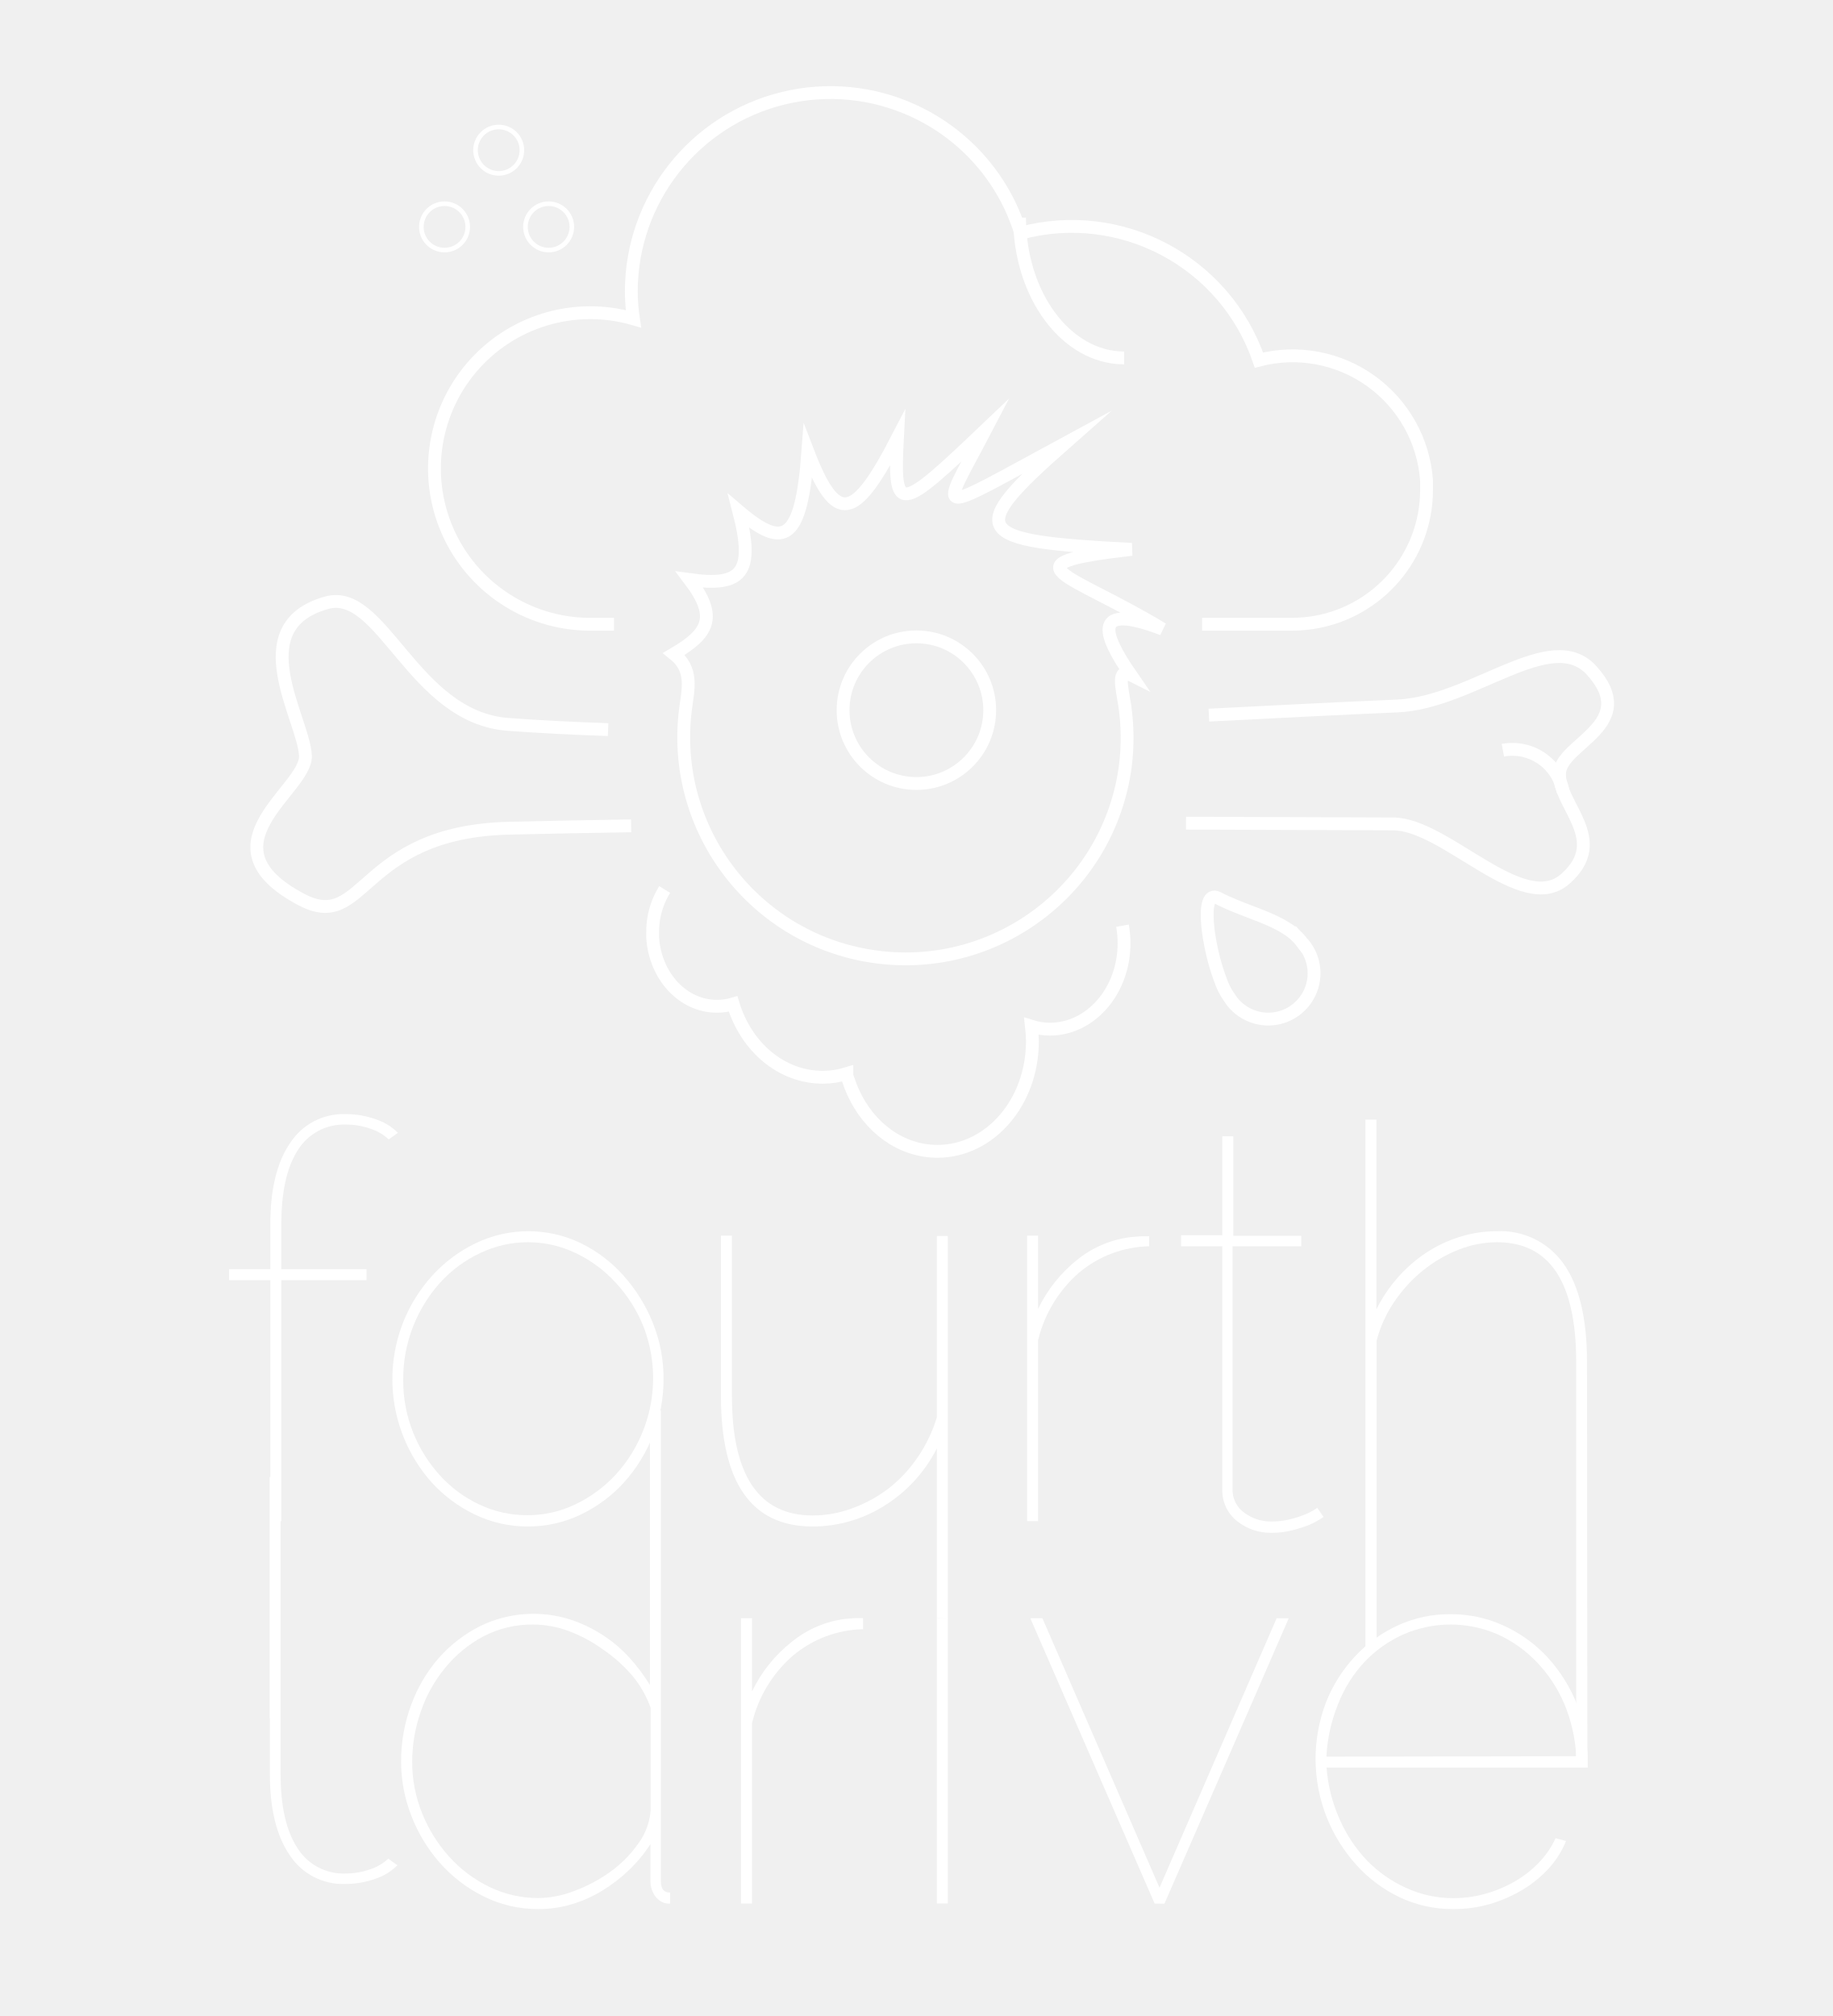
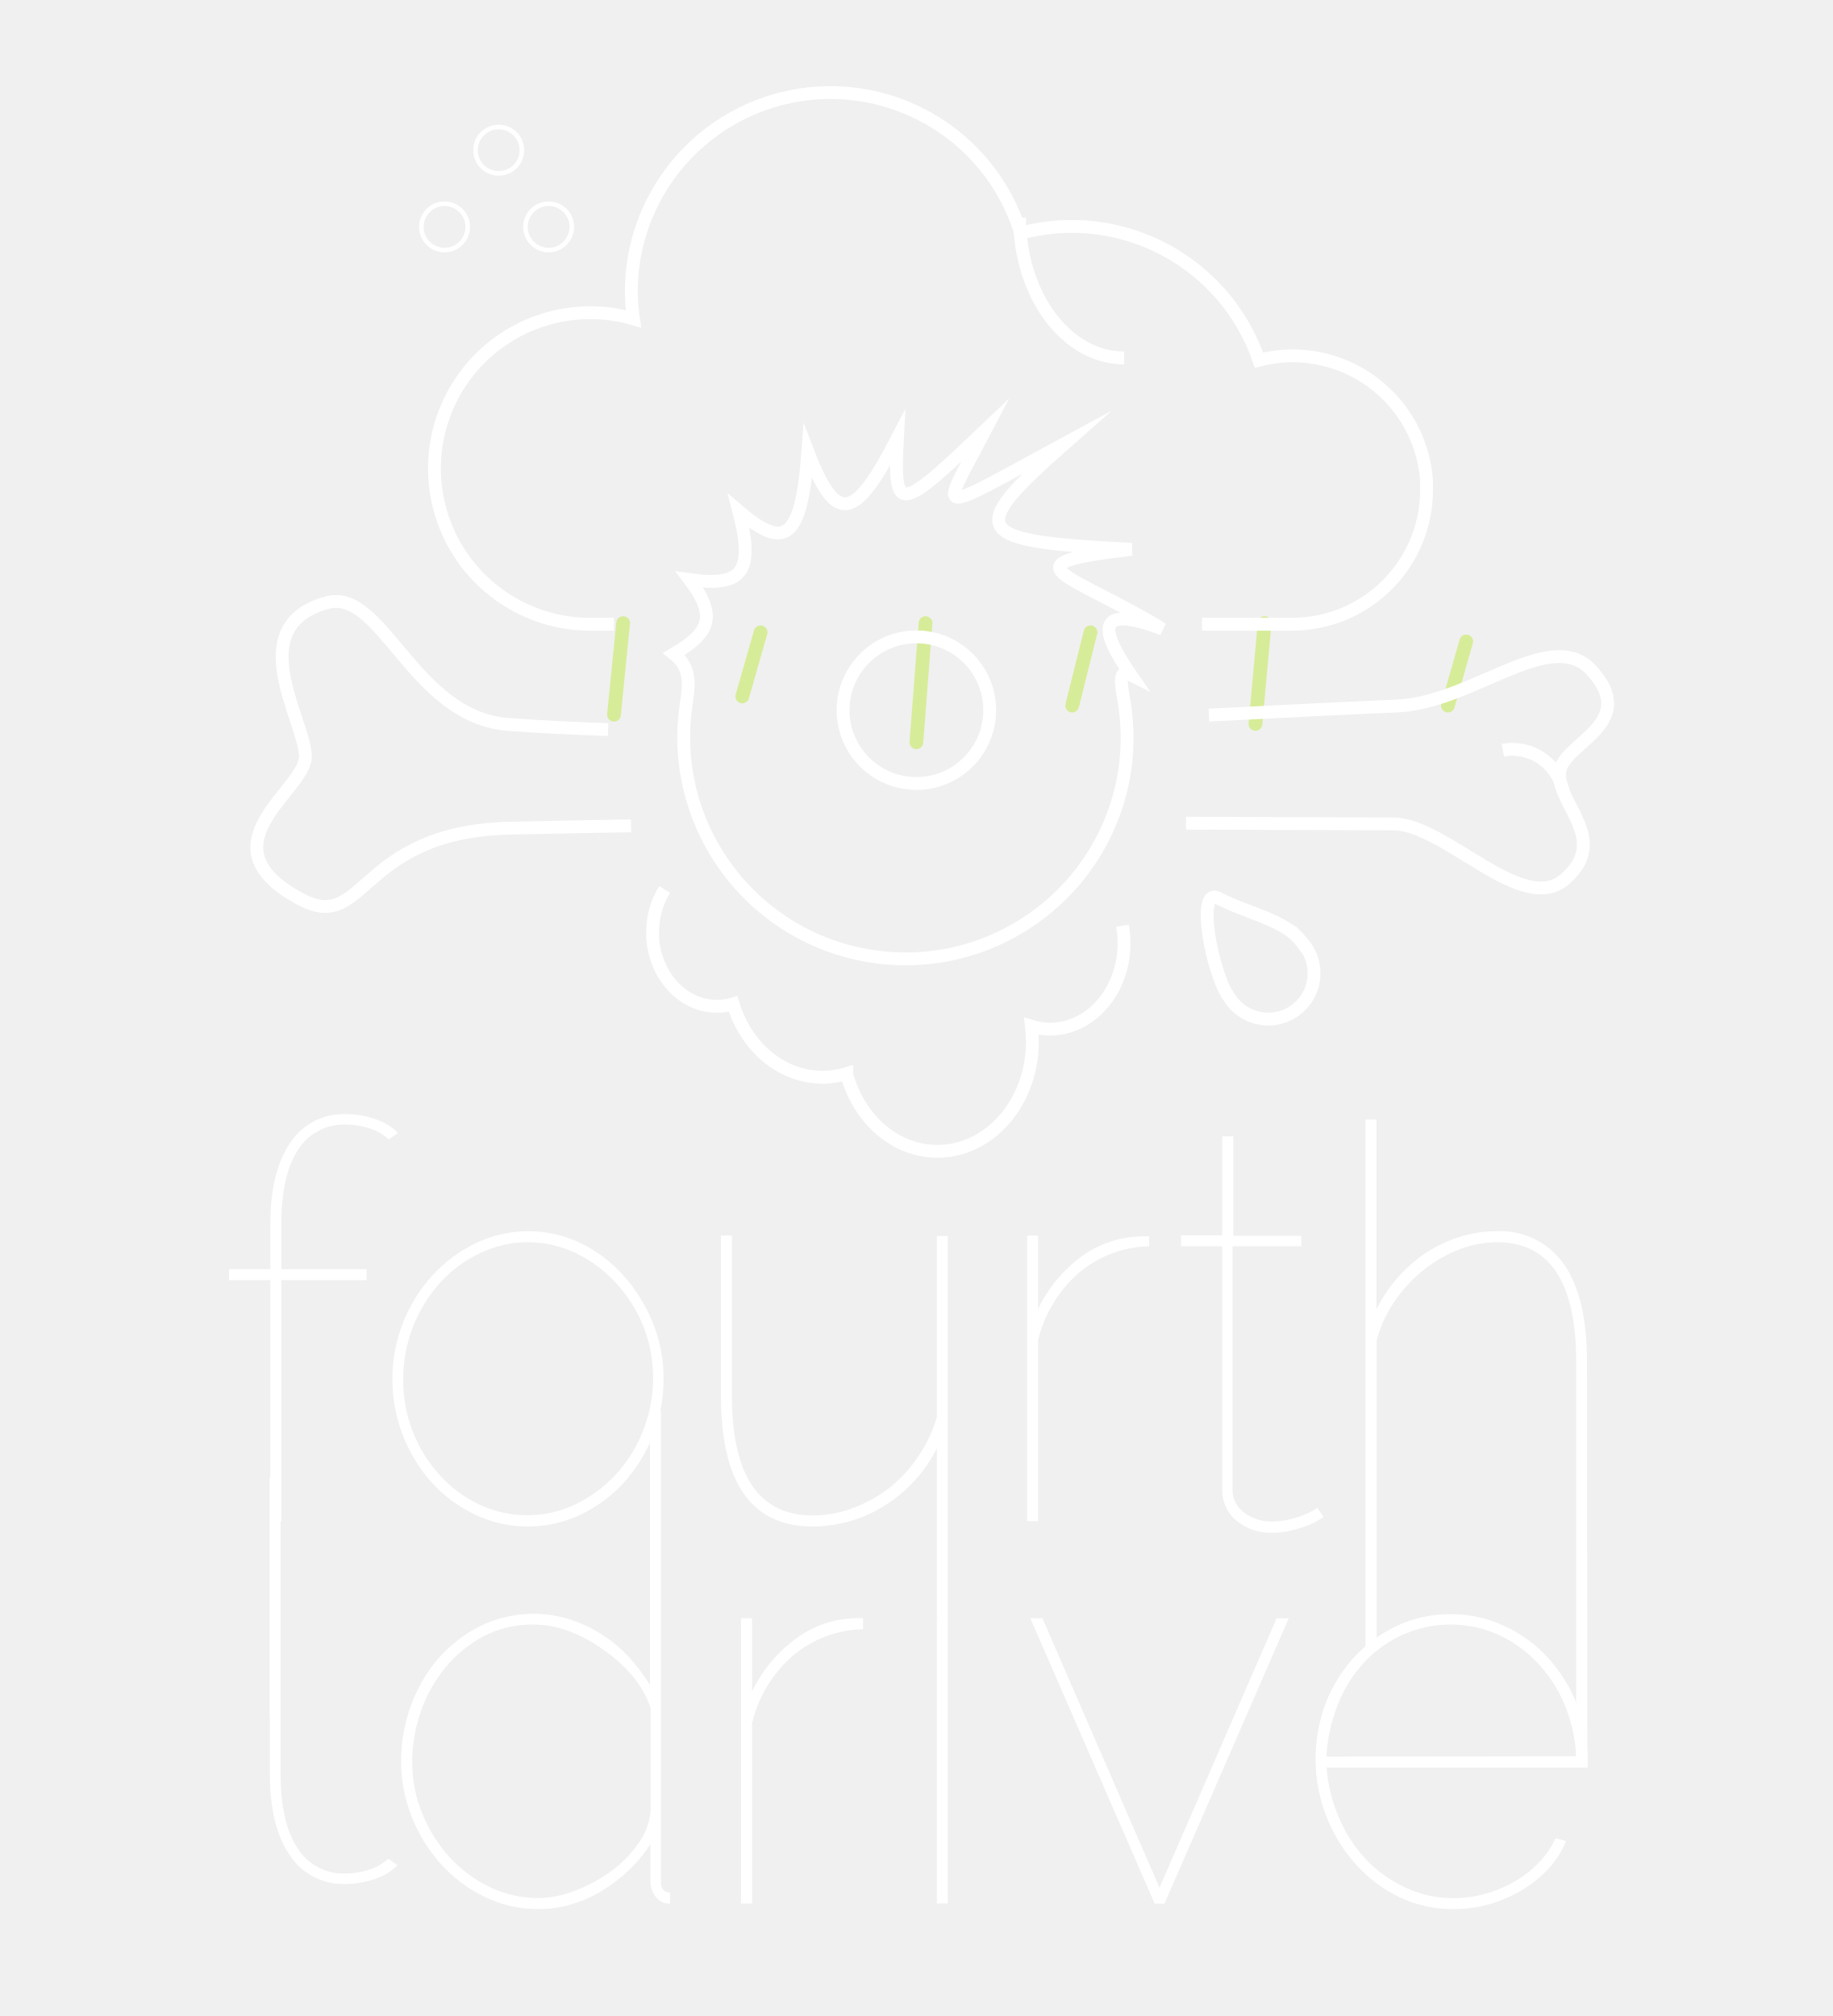
<svg xmlns="http://www.w3.org/2000/svg" id="logo" data-name="Layer 1" viewBox="-25 -10 200 220" width="200" height="220" preserveAspectRatio="xMidYMid meet">
  <defs>
    <style>
                        path,
                        g,
                        circle {
                            transform-origin: center center;
                            transform-box: fill-box;
                        }

                        .shape-fill {
                            fill: #fff;
                        }

                        .stroke-wide,
                        .stroke-thin {
                            fill: none;
                            stroke-miterlimit: 10;
                            stroke: #fff;
                        }

                        .stroke-wide {
                            stroke-width: 1.4px;
                        }

                        .stroke-thin {
                            stroke-width: 0.5px;
                        }

                  
                        #spinner {
-                             animation: spinner 2s infinite linear;
+                             animation: spinner 2.8s linear infinite;
                        }

                        @keyframes spinner {
                            0% {
-                                 transform: rotate(0deg);
-                             }
- 
-                             100% {
-                                 transform: rotate(360deg);
+                                 transform: rotate(0deg) scale(1);
+                                 opacity: 0.76;
+                             }
+ 
+                             50% {
+                                 transform: rotate(180deg) scale(1.12);
+                                 opacity: 1;
+                             }
+ 
+                             100% {
+                                 transform: rotate(360deg) scale(1);
+                                 opacity: 1;
                            }
                        }


                        #eye-saw {
                            animation: eye-saw 3s infinite both;

                        }

                        @keyframes eye-saw {
                            20% {
                                transform: rotate(0deg);
                                animation-timing-function: cubic-bezier(0.680, -0.550, 0.265, 1.550);
                            }

                            80% {
                                transform: rotate(359deg);
                                animation-timing-function: ease-in-out;
                            }

                            90% {
                                transform: rotate(349deg);
                                animation-timing-function: ease-in-out;

                            }

                            100% {
                                transform: rotate(359deg);
                                animation-timing-function: ease-in-out;
                            }

                        }

                        #eye-inner {
-                             animation: eye-inner 2s cubic-bezier(0.680, -0.550, 0.265, 1.550) infinite alternate both;
+                             animation: eye-inner 2s cubic-bezier(0.680, -0.550, 0.265, 1.550) infinite alternate both,
+                                        eye-focus 4.6s ease-in-out infinite;
                        }

                        @keyframes eye-inner {
                            60% {
                                r: 8;
                            }

                            100% {
                                r: 14.5;
                            }
                        }

+                         #cloud {
+                             animation: cloud-pressure 10s cubic-bezier(0.42, 0, 0.58, 1) infinite;
+                         }
+ 
+                         #cloud-rain path {
+                             transform-box: fill-box;
+                             transform-origin: center;
+                             animation: cloud-rain-fall 3.8s cubic-bezier(0.42, 0, 0.58, 1) infinite;
+                         }
+ 
+                         #cloud-rain path:nth-child(2) { animation-delay: 1.1s; animation-duration: 4.2s; }
+                         #cloud-rain path:nth-child(3) { animation-delay: 2.3s; animation-duration: 3.4s; }
+                         #cloud-rain path:nth-child(4) { animation-delay: 0.5s; animation-duration: 4.5s; }
+                         #cloud-rain path:nth-child(5) { animation-delay: 1.8s; animation-duration: 3.6s; }
+                         #cloud-rain path:nth-child(6) { animation-delay: 3s; animation-duration: 4s; }
+ 
+                         @keyframes cloud-rain-fall {
+                             0%, 12% {
+                                 transform: translateY(-4px);
+                                 opacity: 0;
+                             }
+ 
+                             24% {
+                                 transform: translateY(0);
+                                 opacity: 0.92;
+                             }
+ 
+                             84% {
+                                 transform: translateY(108px);
+                                 opacity: 0.7;
+                             }
+ 
+                             100% {
+                                 transform: translateY(120px);
+                                 opacity: 0;
+                             }
+                         }
+ 
+                         @keyframes cloud-pressure {
+                             0%, 100% {
+                                 transform: translate(0, 0) scale(1, 1);
+                                 opacity: 0.92;
+                             }
+ 
+                             24% {
+                                 transform: translate(-0.7px, 0.15px) scale(1.03, 1.01);
+                                 opacity: 0.96;
+                             }
+ 
+                             48% {
+                                 transform: translate(-1.8px, 0.35px) scale(1.08, 1.02);
+                                 opacity: 1;
+                             }
+ 
+                             63% {
+                                 transform: translate(0.8px, -0.15px) scale(1.035, 1.01);
+                                 opacity: 0.96;
+                             }
+                         }
+ 
+                         @keyframes eye-focus {
+                             0%, 20%, 100% {
+                                 transform: translate(0, 0);
+                             }
+ 
+                             38% {
+                                 transform: translate(-1.4px, 0.6px);
+                             }
+ 
+                             58% {
+                                 transform: translate(1.2px, -0.4px);
+                             }
+ 
+                             72% {
+                                 transform: translate(0, 0);
+                             }
+                         }
+ 
+                         #text-lockup {
+                             animation: text-signal 8.5s ease-in-out infinite;
+                         }
+ 
+                         @keyframes text-signal {
+                             0%, 38%, 100% {
+                                 transform: translateY(0);
+                                 opacity: 0.9;
+                             }
+ 
+                             46% {
+                                 transform: translateY(-0.7px);
+                                 opacity: 1;
+                             }
+ 
+                             49% {
+                                 transform: translateY(0.4px);
+                                 opacity: 0.72;
+                             }
+ 
+                             52% {
+                                 transform: translateY(0);
+                                 opacity: 0.96;
+                             }
+                         }
+ 
+                         #text-lockup .shape-fill {
+                             animation: glyph-float 6.4s cubic-bezier(0.42, 0, 0.58, 1) infinite;
+                         }
+ 
+                         #text-lockup &gt; .shape-fill:nth-child(2) { animation-delay: 0.12s; }
+                         #text-lockup &gt; .shape-fill:nth-child(3) { animation-delay: 0.24s; }
+                         #text-lockup &gt; .shape-fill:nth-child(4) { animation-delay: 0.36s; }
+                         #text-lockup &gt; .shape-fill:nth-child(5) { animation-delay: 0.48s; }
+                         #text-lockup &gt; .shape-fill:nth-child(6) { animation-delay: 0.6s; }
+                         #text-lockup &gt; .shape-fill:nth-child(7) { animation-delay: 0.72s; }
+                         #text-lockup &gt; .shape-fill:nth-child(8) { animation-delay: 0.84s; }
+                         #text-lockup &gt; .shape-fill:nth-child(9) { animation-delay: 0.96s; }
+                         #text-lockup &gt; .shape-fill:nth-child(10) { animation-delay: 1.08s; }
+                         #text-lockup &gt; .shape-fill:nth-child(11) { animation-delay: 1.2s; }
+ 
+                         @keyframes glyph-float {
+                             0%, 100% {
+                                 transform: translateY(0);
+                                 opacity: 0.84;
+                             }
+ 
+                             42% {
+                                 transform: translateY(-1.4px);
+                                 opacity: 1;
+                             }
+ 
+                             54% {
+                                 transform: translateY(0.55px);
+                                 opacity: 0.9;
+                             }
+                         }
+ 
+                         #tear-drop {
+                             animation: tear-fall 6.8s cubic-bezier(0.42, 0, 0.58, 1) infinite;
+                         }
+ 
+                         @keyframes tear-fall {
+                             0%, 100% {
+                                 transform: translate(0, 0);
+                                 opacity: 0.84;
+                             }
+ 
+                             25% {
+                                 transform: translate(-0.5px, 1.4px);
+                                 opacity: 0.92;
+                             }
+ 
+                             52% {
+                                 transform: translate(0.7px, 4.2px);
+                                 opacity: 1;
+                             }
+ 
+                             78% {
+                                 transform: translate(-0.2px, 2.1px);
+                                 opacity: 0.92;
+                             }
+                         }
+ 
                        #bones {
                            animation: bones 6s infinite;
                        }

+                         #bone-left {
+                             animation: bone-twitch 6s ease-in-out infinite;
+                         }
+ 
+                         #bone-right {
+                             animation: bone-twitch 6s 1.15s ease-in-out infinite reverse;
+                         }
+ 
+                         @keyframes bone-twitch {
+                             0%, 100% {
+                                 transform: translate(0, 0) rotate(0deg);
+                             }
+ 
+                             46% {
+                                 transform: translate(-0.8px, 0.5px) rotate(-1.5deg);
+                             }
+ 
+                             52% {
+                                 transform: translate(0.5px, -0.4px) rotate(1deg);
+                             }
+                         }
+ 
                        @keyframes bones {
                            0% {
-                                 transform: rotate(0deg);
+                                 transform: rotate(0deg) scaleX(1);
                            }

                            10% {
-                                 transform: rotate(10deg);
+                                 transform: rotate(10deg) scaleX(1.05);
                            }

                            20% {
-                                 transform: rotate(0deg);
+                                 transform: rotate(0deg) scaleX(1);
                            }

                            50% {
-                                 transform: rotate(0deg);
+                                 transform: rotate(0deg) scaleX(1);
                            }

                            60% {
-                                 transform: rotate(-10deg);
+                                 transform: rotate(-10deg) scaleX(1.05);
                            }

                            70% {
-                                 transform: rotate(0deg);
+                                 transform: rotate(0deg) scaleX(1);
                            }
                        }

                        #egg {
                            animation: egg cubic-bezier(0.1, -0.550, 0.265, 1.550) 3s infinite;
                        }

                        @keyframes egg {
                            0% {
                                transform: translateY(0);
                            }

                            20% {
                                transform: translateY(7px);
                            }

                            40% {
                                transform: translateY(0);
                            }

                            43% {
                                transform: translateY(2px);
                            }

                            46% {
                                transform: translateY(0);
                            }


                            100% {
                                transform: translateY(0);
                            }
                        }
                    </style>
  </defs>
-   <path class="shape-fill" d="M33.78,198.33a13.23,13.23,0,0,1-6-1.38A15.59,15.59,0,0,1,23,193.29a17,17,0,0,1-3.12-5.16,16.22,16.22,0,0,1-1.11-5.88,17.53,17.53,0,0,1,1.08-6.15,16.27,16.27,0,0,1,3-5.13,15,15,0,0,1,4.59-3.54,13.27,13.27,0,0,1,9.81-.69,15.34,15.34,0,0,1,3.51,1.68,14.94,14.94,0,0,1,2.91,2.46,19.67,19.67,0,0,1,2.25,3V143.93h1.2v51.4q0,1.2,1,1.2v1.2a1.86,1.86,0,0,1-.78-.12,2.19,2.19,0,0,1-1-.93,2.68,2.68,0,0,1-.36-1.35v-4.08a16.17,16.17,0,0,1-2.37,2.85,16.85,16.85,0,0,1-2.94,2.25,14.09,14.09,0,0,1-3.33,1.47A12.52,12.52,0,0,1,33.78,198.33Zm0-1.2a11.26,11.26,0,0,0,3.9-.78,16.56,16.56,0,0,0,3.9-2.07,12.82,12.82,0,0,0,3-3A7,7,0,0,0,46,187.59V176.37a11.41,11.41,0,0,0-2-3.51A16.38,16.38,0,0,0,40.8,170,15.73,15.73,0,0,0,37.08,168a11.21,11.21,0,0,0-3.84-.72,11.53,11.53,0,0,0-5.49,1.29A13.71,13.71,0,0,0,23.58,172a15.21,15.21,0,0,0-2.67,4.8,16.66,16.66,0,0,0-.93,5.46,14.82,14.82,0,0,0,1.08,5.61A16,16,0,0,0,24,192.6a14.21,14.21,0,0,0,4.38,3.3A12.15,12.15,0,0,0,33.78,197.13Z" />
-   <path class="shape-fill" d="M69.18,167.79a12.31,12.31,0,0,0-7.65,2.88,14.13,14.13,0,0,0-4.47,7.38v19.68h-1.2V166.59h1.2v8a15.34,15.34,0,0,1,4.35-5.43,11.52,11.52,0,0,1,5.79-2.49l1.11-.09.87,0Z" />
-   <path class="shape-fill" d="M77.23,197.72V166.58h1.2v31.14Z" />
-   <path class="shape-fill" d="M101,197.73,87.43,166.59h1.32L101.53,196l12.78-29.4h1.32l-6.2,14.25-7.36,16.89Z" />
-   <path class="shape-fill" d="M133.52,198.33a13.39,13.39,0,0,1-5.79-1.29A15.07,15.07,0,0,1,123,193.5a17.39,17.39,0,0,1-3.24-5.22,17.31,17.31,0,0,1-.06-12.51,15.92,15.92,0,0,1,3.15-5,14.78,14.78,0,0,1,4.68-3.39,13.53,13.53,0,0,1,5.73-1.23,13.79,13.79,0,0,1,5.85,1.26,15,15,0,0,1,4.74,3.42,16.75,16.75,0,0,1,4.41,11.4v.66h-28.5a16.9,16.9,0,0,0,1.41,5.61,15.63,15.63,0,0,0,3,4.53,14,14,0,0,0,4.29,3,12.2,12.2,0,0,0,5.13,1.11,12.93,12.93,0,0,0,3.51-.48,13.81,13.81,0,0,0,3.21-1.35,11.74,11.74,0,0,0,2.64-2.07,9.66,9.66,0,0,0,1.8-2.64l1.14.3a10,10,0,0,1-1.89,3,12.72,12.72,0,0,1-2.88,2.34,15.31,15.31,0,0,1-3.6,1.56A14.15,14.15,0,0,1,133.52,198.33ZM147,181.65a16.86,16.86,0,0,0-1.32-5.76,15,15,0,0,0-3-4.53,13.61,13.61,0,0,0-4.23-3,12.87,12.87,0,0,0-10.32,0,13.38,13.38,0,0,0-4.23,3A14.47,14.47,0,0,0,121,176a17.69,17.69,0,0,0-1.26,5.7Z" />
-   <path class="shape-fill" d="M4.5,156V129.7H0v-1.2H4.5v-4.92q0-5.7,2.16-8.85a6.93,6.93,0,0,1,6.06-3.15,9.54,9.54,0,0,1,3.3.57,6.07,6.07,0,0,1,2.4,1.47l-1,.72a5.24,5.24,0,0,0-2-1.17,8,8,0,0,0-2.67-.45,5.91,5.91,0,0,0-5.25,2.79Q5.7,118.3,5.7,123.58v4.92H15v1.2H5.7V156Z" />
-   <path class="shape-fill" d="M32.61,156.58a13.19,13.19,0,0,1-5.76-1.29,15.26,15.26,0,0,1-4.71-3.48A16.94,16.94,0,0,1,19,134.29a16.73,16.73,0,0,1,3.21-5.13,15.4,15.4,0,0,1,4.74-3.51,13.24,13.24,0,0,1,11.4,0A15,15,0,0,1,43,129.16a17.52,17.52,0,0,1,3.21,5.13,16.13,16.13,0,0,1,1.2,6.21,16.85,16.85,0,0,1-4.35,11.31,15.26,15.26,0,0,1-4.71,3.48A13.19,13.19,0,0,1,32.61,156.58ZM19,140.62a15.2,15.2,0,0,0,1.08,5.7A15.44,15.44,0,0,0,23,151a13.71,13.71,0,0,0,4.29,3.18,12.14,12.14,0,0,0,5.28,1.17,11.94,11.94,0,0,0,5.25-1.2,14.51,14.51,0,0,0,4.38-3.24,15.62,15.62,0,0,0,3-16.2A15.51,15.51,0,0,0,42.21,130a14.14,14.14,0,0,0-4.35-3.24,12.08,12.08,0,0,0-10.5,0A13.92,13.92,0,0,0,23,130a15.81,15.81,0,0,0-2.94,4.8A15.6,15.6,0,0,0,19,140.62Z" />
-   <path class="shape-fill" d="M77.23,166.58V148.06a15.7,15.7,0,0,1-5.7,6.24,14.65,14.65,0,0,1-7.86,2.28q-10,0-10-14.28V124.84h1.2V142.3q0,13.08,8.82,13.08a12.43,12.43,0,0,0,4.38-.81,14.82,14.82,0,0,0,4-2.22A15,15,0,0,0,75.16,149a15.94,15.94,0,0,0,2.07-4.32v-19.8h1.2v41.74" />
-   <path class="shape-fill" d="M100.4,126a12.31,12.31,0,0,0-7.65,2.88,14.13,14.13,0,0,0-4.47,7.38V156h-1.2V124.84h1.2v8a15.34,15.34,0,0,1,4.35-5.43A11.52,11.52,0,0,1,98.42,125l1.11-.09.87,0Z" />
-   <path class="shape-fill" d="M119.43,155.54a9.2,9.2,0,0,1-1.65.9A15.48,15.48,0,0,1,116,157a8.91,8.91,0,0,1-2.28.27A5.81,5.81,0,0,1,110,156a4.27,4.27,0,0,1-1.62-3.48V126h-4.5v-1.2h4.5V114h1.2v10.86H117V126h-7.5v26.44a3.07,3.07,0,0,0,1.32,2.67,4.9,4.9,0,0,0,2.88.93,8.43,8.43,0,0,0,1.92-.21,11.65,11.65,0,0,0,1.59-.48,7,7,0,0,0,1.08-.51,3.87,3.87,0,0,0,.45-.3Z" />
-   <path class="shape-fill" d="M148.22,182.15H147V138.64q0-13.08-8.64-13.08a11.38,11.38,0,0,0-4.26.84,14.82,14.82,0,0,0-3.87,2.28,15.64,15.64,0,0,0-3.09,3.39,13.72,13.72,0,0,0-1.92,4.23V170H124V112.18h1.2v20.7a16.15,16.15,0,0,1,2.37-3.51,15.29,15.29,0,0,1,3.12-2.7,14.55,14.55,0,0,1,3.66-1.71,13.3,13.3,0,0,1,3.93-.6,8.44,8.44,0,0,1,7.38,3.6q2.52,3.6,2.52,10.68Z" />
-   <path class="shape-fill" d="M4.42,177.47V151.19h1.2v26.28m0-.8v6.92q0,5.28,1.83,8.07a5.91,5.91,0,0,0,5.25,2.79,8,8,0,0,0,2.67-.45,5.24,5.24,0,0,0,2-1.17l1,.72a6.07,6.07,0,0,1-2.4,1.47,9.54,9.54,0,0,1-3.3.57,6.93,6.93,0,0,1-6.06-3.15q-2.16-3.15-2.16-8.85v-6.92" />
+   <g id="cloud-rain" fill="none" stroke="#d7ec99" stroke-width="1.5" stroke-linecap="round" aria-hidden="true">
+     <path d="M43 58l-1 10" />
+     <path d="M58 59l-2 7" />
+     <path d="M76 58l-1 13" />
+     <path d="M94 59l-2 8" />
+     <path d="M113 58l-1 11" />
+     <path d="M135 60l-2 7" />
+   </g>
+   <g id="text-lockup">
+     <path class="shape-fill" d="M33.78,198.33a13.23,13.23,0,0,1-6-1.38A15.59,15.59,0,0,1,23,193.29a17,17,0,0,1-3.12-5.16,16.22,16.22,0,0,1-1.11-5.88,17.53,17.53,0,0,1,1.08-6.15,16.27,16.27,0,0,1,3-5.13,15,15,0,0,1,4.59-3.54,13.27,13.27,0,0,1,9.81-.69,15.34,15.34,0,0,1,3.51,1.68,14.94,14.94,0,0,1,2.91,2.46,19.67,19.67,0,0,1,2.25,3V143.93h1.2v51.4q0,1.2,1,1.2v1.2a1.86,1.86,0,0,1-.78-.12,2.19,2.19,0,0,1-1-.93,2.68,2.68,0,0,1-.36-1.35v-4.08a16.17,16.17,0,0,1-2.37,2.85,16.85,16.85,0,0,1-2.94,2.25,14.09,14.09,0,0,1-3.33,1.47A12.52,12.52,0,0,1,33.78,198.33Zm0-1.2a11.26,11.26,0,0,0,3.9-.78,16.56,16.56,0,0,0,3.9-2.07,12.82,12.82,0,0,0,3-3A7,7,0,0,0,46,187.59V176.37a11.41,11.41,0,0,0-2-3.51A16.38,16.38,0,0,0,40.8,170,15.73,15.73,0,0,0,37.08,168a11.21,11.21,0,0,0-3.84-.72,11.53,11.53,0,0,0-5.49,1.29A13.71,13.71,0,0,0,23.58,172a15.21,15.21,0,0,0-2.67,4.8,16.66,16.66,0,0,0-.93,5.46,14.82,14.82,0,0,0,1.08,5.61A16,16,0,0,0,24,192.6a14.21,14.21,0,0,0,4.38,3.3A12.15,12.15,0,0,0,33.78,197.13Z" />
+     <path class="shape-fill" d="M69.18,167.79a12.31,12.31,0,0,0-7.65,2.88,14.13,14.13,0,0,0-4.47,7.38v19.68h-1.2V166.59h1.2v8a15.34,15.34,0,0,1,4.35-5.43,11.52,11.52,0,0,1,5.79-2.49l1.11-.09.87,0Z" />
+     <path class="shape-fill" d="M77.23,197.72V166.58h1.2v31.14Z" />
+     <path class="shape-fill" d="M101,197.73,87.43,166.59h1.32L101.53,196l12.78-29.4h1.32l-6.2,14.25-7.36,16.89Z" />
+     <path class="shape-fill" d="M133.52,198.33a13.39,13.39,0,0,1-5.79-1.29A15.07,15.07,0,0,1,123,193.5a17.39,17.39,0,0,1-3.24-5.22,17.31,17.31,0,0,1-.06-12.51,15.92,15.92,0,0,1,3.15-5,14.78,14.78,0,0,1,4.68-3.39,13.53,13.53,0,0,1,5.73-1.23,13.79,13.79,0,0,1,5.85,1.26,15,15,0,0,1,4.74,3.42,16.75,16.75,0,0,1,4.41,11.4v.66h-28.5a16.9,16.9,0,0,0,1.41,5.61,15.63,15.63,0,0,0,3,4.53,14,14,0,0,0,4.29,3,12.2,12.2,0,0,0,5.13,1.11,12.93,12.93,0,0,0,3.51-.48,13.81,13.81,0,0,0,3.21-1.35,11.74,11.74,0,0,0,2.64-2.07,9.66,9.66,0,0,0,1.8-2.64l1.14.3a10,10,0,0,1-1.89,3,12.72,12.72,0,0,1-2.88,2.34,15.31,15.31,0,0,1-3.6,1.56A14.15,14.15,0,0,1,133.52,198.33ZM147,181.65a16.86,16.86,0,0,0-1.32-5.76,15,15,0,0,0-3-4.53,13.61,13.61,0,0,0-4.23-3,12.87,12.87,0,0,0-10.32,0,13.38,13.38,0,0,0-4.23,3A14.47,14.47,0,0,0,121,176a17.69,17.69,0,0,0-1.26,5.7Z" />
+     <path class="shape-fill" d="M4.5,156V129.7H0v-1.2H4.5v-4.92q0-5.7,2.16-8.85a6.93,6.93,0,0,1,6.06-3.15,9.54,9.54,0,0,1,3.3.57,6.07,6.07,0,0,1,2.4,1.47l-1,.72a5.24,5.24,0,0,0-2-1.17,8,8,0,0,0-2.67-.45,5.91,5.91,0,0,0-5.25,2.79Q5.7,118.3,5.7,123.58v4.92H15v1.2H5.7V156Z" />
+     <path class="shape-fill" d="M32.61,156.58a13.19,13.19,0,0,1-5.76-1.29,15.26,15.26,0,0,1-4.71-3.48A16.94,16.94,0,0,1,19,134.29a16.73,16.73,0,0,1,3.21-5.13,15.4,15.4,0,0,1,4.74-3.51,13.24,13.24,0,0,1,11.4,0A15,15,0,0,1,43,129.16a17.52,17.52,0,0,1,3.21,5.13,16.13,16.13,0,0,1,1.2,6.21,16.85,16.85,0,0,1-4.35,11.31,15.26,15.26,0,0,1-4.71,3.48A13.19,13.19,0,0,1,32.61,156.58ZM19,140.62a15.2,15.2,0,0,0,1.08,5.7A15.44,15.44,0,0,0,23,151a13.71,13.71,0,0,0,4.29,3.18,12.14,12.14,0,0,0,5.28,1.17,11.94,11.94,0,0,0,5.25-1.2,14.51,14.51,0,0,0,4.38-3.24,15.62,15.62,0,0,0,3-16.2A15.51,15.51,0,0,0,42.21,130a14.14,14.14,0,0,0-4.35-3.24,12.08,12.08,0,0,0-10.5,0A13.92,13.92,0,0,0,23,130a15.81,15.81,0,0,0-2.94,4.8A15.6,15.6,0,0,0,19,140.62Z" />
+     <path class="shape-fill" d="M77.23,166.58V148.06a15.7,15.7,0,0,1-5.7,6.24,14.65,14.65,0,0,1-7.86,2.28q-10,0-10-14.28V124.84h1.2V142.3q0,13.08,8.82,13.08a12.43,12.43,0,0,0,4.38-.81,14.82,14.82,0,0,0,4-2.22A15,15,0,0,0,75.16,149a15.94,15.94,0,0,0,2.07-4.32v-19.8h1.2v41.74" />
+     <path class="shape-fill" d="M100.4,126a12.31,12.31,0,0,0-7.65,2.88,14.13,14.13,0,0,0-4.47,7.38V156h-1.2V124.84h1.2v8a15.34,15.34,0,0,1,4.35-5.43A11.52,11.52,0,0,1,98.42,125l1.11-.09.87,0Z" />
+     <path class="shape-fill" d="M119.43,155.54a9.2,9.2,0,0,1-1.65.9A15.48,15.48,0,0,1,116,157a8.91,8.91,0,0,1-2.28.27A5.81,5.81,0,0,1,110,156a4.27,4.27,0,0,1-1.62-3.48V126h-4.5v-1.2h4.5V114h1.2v10.86H117V126h-7.5v26.44a3.07,3.07,0,0,0,1.32,2.67,4.9,4.9,0,0,0,2.88.93,8.43,8.43,0,0,0,1.92-.21,11.65,11.65,0,0,0,1.59-.48,7,7,0,0,0,1.08-.51,3.87,3.87,0,0,0,.45-.3Z" />
+     <path class="shape-fill" d="M148.22,182.15H147V138.64q0-13.08-8.64-13.08a11.38,11.38,0,0,0-4.26.84,14.82,14.82,0,0,0-3.87,2.28,15.64,15.64,0,0,0-3.09,3.39,13.72,13.72,0,0,0-1.92,4.23V170H124V112.18h1.2v20.7a16.15,16.15,0,0,1,2.37-3.51,15.29,15.29,0,0,1,3.12-2.7,14.55,14.55,0,0,1,3.66-1.71,13.3,13.3,0,0,1,3.93-.6,8.44,8.44,0,0,1,7.38,3.6q2.52,3.6,2.52,10.68Z" />
+     <path class="shape-fill" d="M4.42,177.47V151.19h1.2v26.28m0-.8v6.92q0,5.28,1.83,8.07a5.91,5.91,0,0,0,5.25,2.79,8,8,0,0,0,2.67-.45,5.24,5.24,0,0,0,2-1.17l1,.72a6.07,6.07,0,0,1-2.4,1.47,9.54,9.54,0,0,1-3.3.57,6.93,6.93,0,0,1-6.06-3.15q-2.16-3.15-2.16-8.85v-6.92" />
+   </g>
  <path id="egg" class="stroke-wide" d="M47.53,87.07a8.79,8.79,0,0,0-1.2,3.21,8.69,8.69,0,0,0-.11,1.45h0c0,.2,0,.39,0,.59.27,4.19,3.29,7.49,7,7.49A6.32,6.32,0,0,0,55,99.56c1.41,4.68,5.26,8,9.79,8a9.19,9.19,0,0,0,2.62-.4l0,.11c0,.19.1.38.16.56a11.44,11.44,0,0,0,.52,1.35c1.73,3.84,5.2,6.46,9.21,6.46,5.72,0,10.36-5.36,10.36-12a14.74,14.74,0,0,0-.1-1.64,6.77,6.77,0,0,0,2,.31c4.47,0,8.1-4.19,8.1-9.37a11,11,0,0,0-.17-1.92" />
  <g id="bones">
    <path class="stroke-wide" d="M145.58,76.4A5.64,5.64,0,0,0,139,71.87" />
    <path id="bone-left" class="stroke-wide" d="M41.36,69.62c-3.75-.13-7.41-.31-10.92-.57-10.38-.77-13.71-15-19.81-13.27C1.38,58.36,8.21,68.54,8.33,72.5c.11,3.7-11.7,9.73-.43,15.67,7,3.69,6.24-7.38,22.62-7.79,4.29-.1,8.77-.19,13.35-.26" />
    <path id="bone-right" class="stroke-wide" d="M104.42,79.83l22.58.08c5.77,0,14.13,10.14,18.81,6,4.89-4.29-.89-8.13-.62-11.6.25-3.23,8.83-5.24,3.5-11.14-4.41-4.88-13,3.52-21.21,3.87-6.46.28-13.39.63-20.56,1" />
  </g>
  <path id="cloud" class="stroke-wide" d="M106.18,58.12H116a14.68,14.68,0,0,0,14.43-12,14.4,14.4,0,0,0,.24-2.64v0c0-.35,0-.71,0-1.06a14.65,14.65,0,0,0-18.29-13.12,21.6,21.6,0,0,0-26-13.86,1.17,1.17,0,0,0-.06-.2c-.11-.35-.23-.69-.35-1a21.42,21.42,0,0,0-1.08-2.45,21.73,21.73,0,0,0-41,10,20.9,20.9,0,0,0,.23,3A17,17,0,1,0,39.8,58.12H42" />
  <path id="eye-saw" translate="100,100" class="stroke-wide" d="M97.81,73.52a24.18,24.18,0,0,1-48-6.16c.29-2.2.86-4.3-1.27-6,3.77-2.22,4.83-4,1.71-8.11,5.66.79,7.13-.68,5.37-7.47,5,4.27,6.82,3.21,7.54-6.48,3.1,8.07,5.13,7.5,9.77-1.48-.44,8.38.16,8.1,9.61-.91-5,9.58-6.19,9.51,8.7,1.45-11,9.7-10.21,10.69,7.25,11.59-14.17,1.64-6.82,2.51,3.37,8.7-7.67-2.93-6.62.43-3.46,5-1.53-.77-1,1.26-.66,3.36A24.29,24.29,0,0,1,97.81,73.52Z" />
  <path id="tear-drop" class="stroke-wide" d="M117.07,92.83a6.08,6.08,0,0,0-1.74-1.55c-2.06-1.32-5-2-7.43-3.29-2-1-1.12,5.36.3,9a6.8,6.8,0,0,0,.54,1.21,5.59,5.59,0,0,0,.39.62,5,5,0,1,0,7.94-6Z" />
  <circle id="eye-inner" class="stroke-wide" cx="75" cy="67.5" r="8" />
  <path class="stroke-wide" d="M86.26,13.75c0,8.46,5.11,15.31,11.41,15.31" />
  <g id="spinner">
    <circle class="stroke-thin" cx="29.42" cy="6.39" r="2.53" />
    <circle class="stroke-thin" cx="23.51" cy="14.76" r="2.53" />
    <circle class="stroke-thin" cx="34.87" cy="14.76" r="2.53" />
  </g>
</svg>
